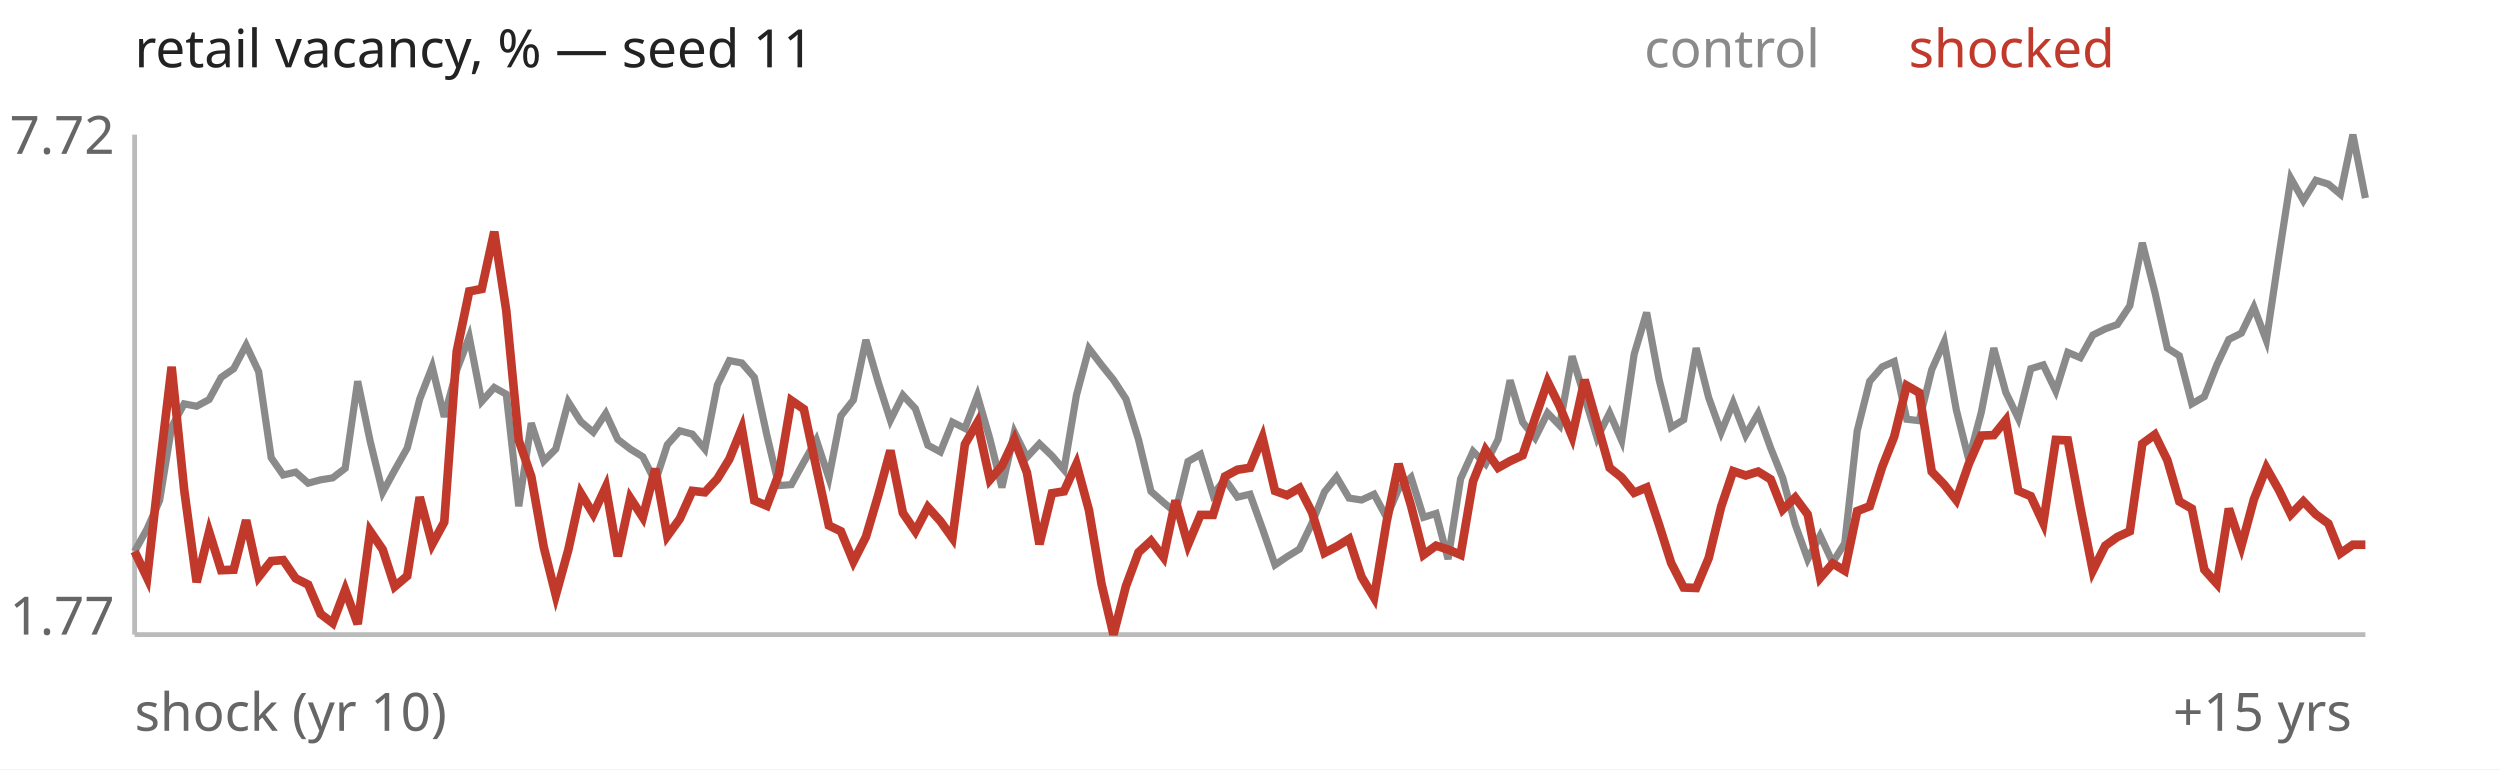
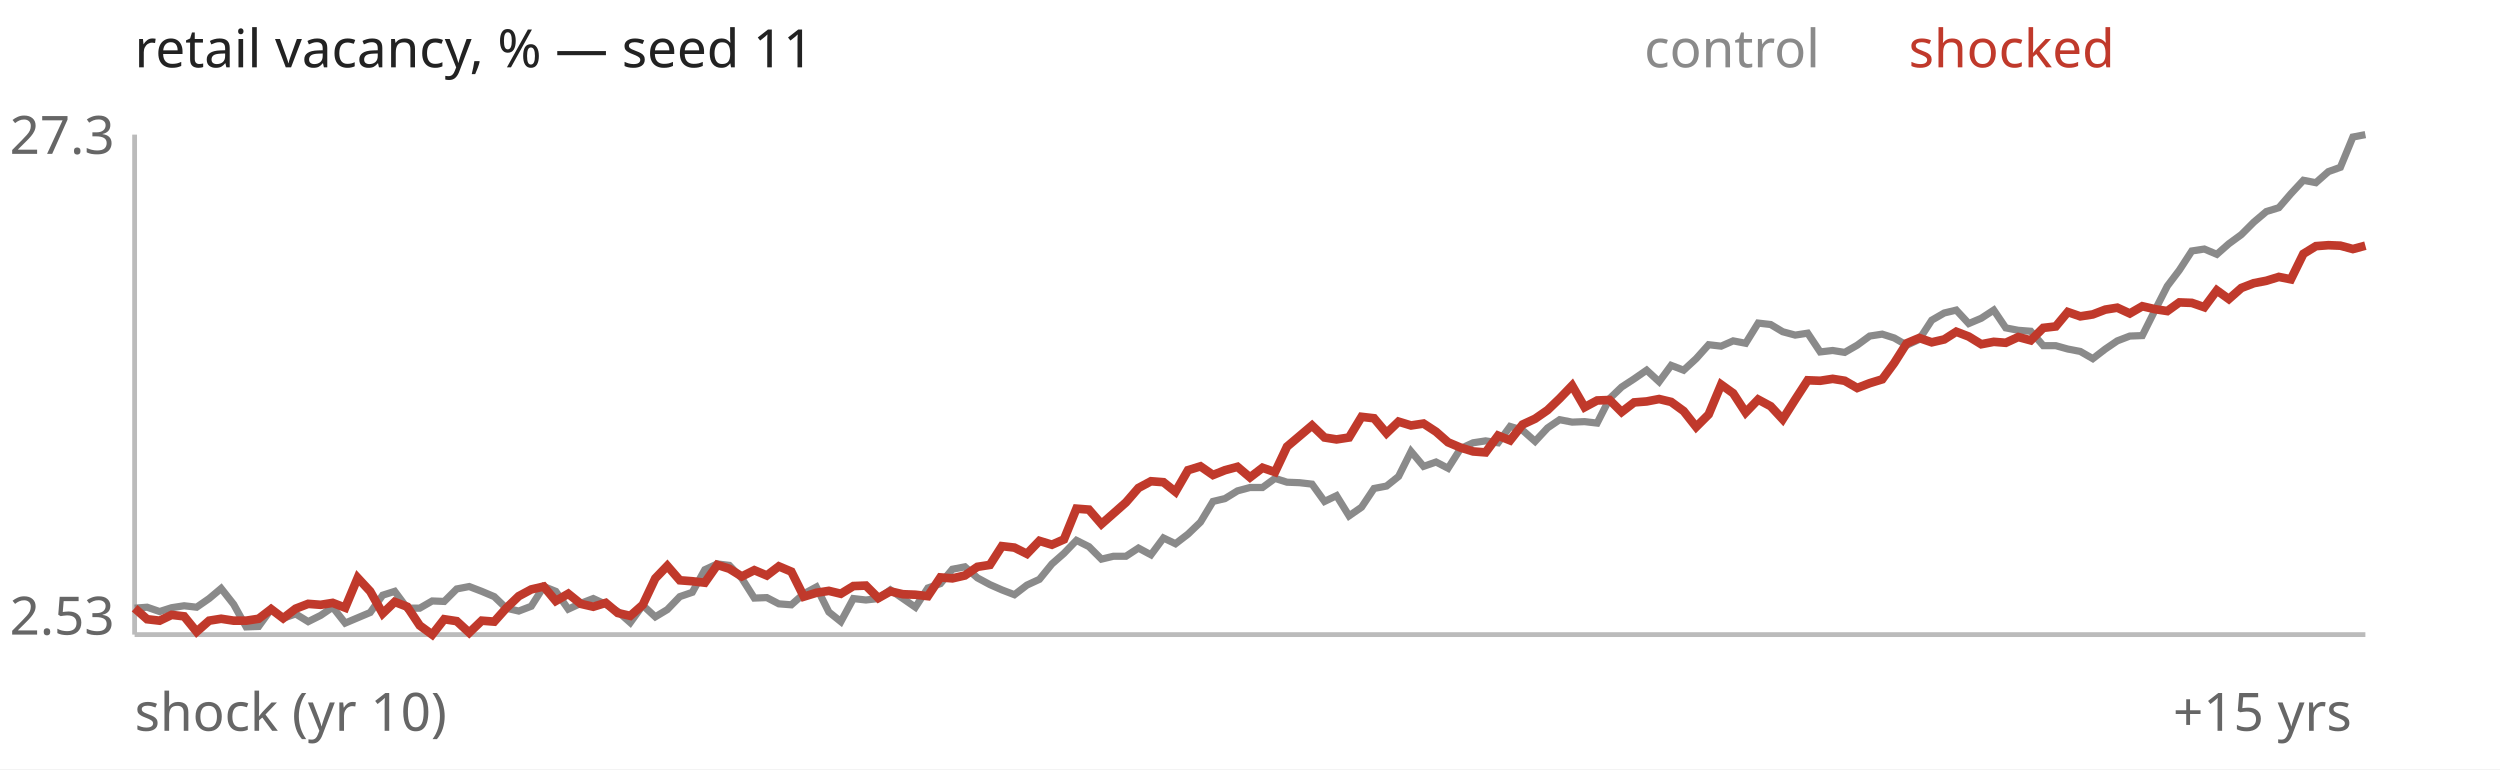
<svg xmlns="http://www.w3.org/2000/svg" width="520" height="160" viewBox="0 0 520 160" font-family="sans-serif" font-size="11">
  <rect width="520" height="160" fill="#fff" />
  <text x="28" y="14" fill="#222">retail vacancy, % — seed 11</text>
  <line x1="28" y1="132" x2="492" y2="132" stroke="#bbb" />
  <line x1="28" y1="28" x2="28" y2="132" stroke="#bbb" />
-   <text x="2" y="32" fill="#666">7.72</text>
-   <text x="2" y="132" fill="#666">1.77</text>
+   <text x="2" y="32" fill="#666">27.3</text>
+   <text x="2" y="132" fill="#666">2.53</text>
  <text x="28" y="152" fill="#666">shock (yr 10)</text>
  <text x="452" y="152" fill="#666">+15 yrs</text>
-   <polyline fill="none" stroke="#8a8a8a" stroke-width="1.5" points="28.0,114.7 30.6,110.0 33.2,104.1 35.7,88.8 38.3,84.0 40.9,84.5 43.5,83.1 46.0,78.5 48.6,76.7 51.2,71.8 53.8,77.3 56.4,95.2 58.9,98.8 61.5,98.2 64.1,100.5 66.7,99.8 69.2,99.4 71.8,97.4 74.4,79.3 77.0,91.8 79.6,102.4 82.1,97.8 84.7,93.2 87.3,83.0 89.9,76.3 92.4,86.7 95.0,77.0 97.6,70.1 100.2,83.5 102.8,80.6 105.3,82.0 107.9,105.3 110.5,88.0 113.1,95.9 115.6,93.4 118.2,83.6 120.8,87.7 123.4,89.9 126.0,86.0 128.5,91.4 131.1,93.4 133.7,95.0 136.3,100.2 138.8,92.5 141.4,89.6 144.0,90.3 146.6,93.4 149.2,80.1 151.7,75.0 154.3,75.5 156.9,78.5 159.5,90.5 162.0,101.0 164.6,100.8 167.2,96.1 169.8,91.5 172.4,99.4 174.9,86.5 177.5,83.2 180.1,70.7 182.7,79.6 185.2,87.4 187.8,82.2 190.4,85.0 193.0,92.6 195.6,94.0 198.1,87.8 200.7,89.1 203.3,82.3 205.9,91.3 208.4,101.4 211.0,89.9 213.6,95.1 216.2,92.3 218.8,94.8 221.3,97.7 223.9,82.2 226.5,72.5 229.1,75.9 231.6,79.0 234.2,83.0 236.8,91.4 239.4,102.2 242.0,104.5 244.5,106.6 247.1,96.0 249.7,94.5 252.3,102.9 254.8,99.7 257.4,103.4 260.0,102.8 262.6,110.0 265.2,117.5 267.7,115.8 270.3,114.2 272.9,108.8 275.5,102.3 278.0,99.2 280.6,103.6 283.2,104.0 285.8,102.8 288.4,107.6 290.9,101.7 293.5,99.3 296.1,107.6 298.7,106.8 301.2,116.3 303.8,99.6 306.4,93.9 309.0,96.5 311.6,91.4 314.1,79.1 316.7,87.8 319.3,91.1 321.9,85.9 324.4,88.5 327.0,74.1 329.6,82.6 332.2,91.1 334.8,85.9 337.3,91.6 339.9,73.7 342.5,65.0 345.1,79.0 347.6,88.9 350.2,87.3 352.8,72.4 355.4,82.7 358.0,89.9 360.5,83.8 363.1,90.5 365.7,86.0 368.3,93.2 370.8,99.4 373.4,109.1 376.0,116.3 378.6,111.4 381.2,117.0 383.7,113.0 386.3,89.6 388.9,79.3 391.5,76.3 394.0,75.2 396.6,87.2 399.2,87.5 401.8,76.9 404.4,71.1 406.9,85.2 409.5,95.6 412.1,85.8 414.7,72.4 417.2,81.6 419.8,87.0 422.4,76.7 425.0,75.9 427.6,81.3 430.1,73.3 432.7,74.4 435.3,69.7 437.9,68.4 440.4,67.5 443.0,63.6 445.6,50.5 448.2,60.7 450.8,72.4 453.3,74.0 455.9,84.0 458.5,82.5 461.1,75.9 463.6,70.6 466.2,69.3 468.8,63.9 471.4,70.8 474.0,53.3 476.5,37.1 479.1,41.7 481.7,37.5 484.3,38.3 486.8,40.4 489.4,28.0 492.0,41.2" />
-   <polyline fill="none" stroke="#c0392b" stroke-width="1.8" points="28.0,114.7 30.6,120.2 33.2,97.3 35.7,76.3 38.3,101.8 40.9,121.1 43.5,110.6 46.0,118.6 48.6,118.5 51.2,108.2 53.8,120.0 56.4,116.7 58.9,116.5 61.5,120.3 64.1,121.6 66.7,127.7 69.2,129.6 71.8,122.7 74.4,129.8 77.0,110.5 79.6,114.3 82.1,122.0 84.7,119.8 87.3,103.4 89.9,113.2 92.4,108.6 95.0,73.1 97.6,60.6 100.2,60.1 102.8,48.2 105.3,64.6 107.9,91.6 110.5,99.1 113.1,113.8 115.6,123.8 118.2,114.4 120.8,102.6 123.4,106.9 126.0,101.3 128.5,115.7 131.1,103.6 133.7,107.6 136.3,97.5 138.8,111.5 141.4,107.9 144.0,102.1 146.6,102.4 149.2,99.6 151.7,95.5 154.3,89.1 156.9,104.1 159.5,105.2 162.0,98.6 164.6,83.3 167.2,85.1 169.8,97.3 172.4,109.3 174.9,110.5 177.5,116.8 180.1,111.7 182.7,102.9 185.2,93.7 187.8,106.7 190.4,110.5 193.0,105.5 195.6,108.4 198.1,111.9 200.7,92.4 203.3,87.9 205.9,99.8 208.4,96.9 211.0,91.4 213.6,98.3 216.2,113.2 218.8,102.6 221.3,102.2 223.9,96.5 226.5,106.1 229.1,121.4 231.6,132.0 234.2,121.9 236.8,114.9 239.4,112.5 242.0,115.9 244.5,104.1 247.1,113.3 249.7,107.1 252.3,107.1 254.8,99.1 257.4,97.7 260.0,97.3 262.6,91.0 265.2,102.1 267.7,103.0 270.3,101.5 272.9,106.6 275.5,115.0 278.0,113.7 280.6,112.1 283.2,120.0 285.8,124.3 288.4,108.6 290.9,96.5 293.5,105.2 296.1,115.4 298.7,113.5 301.2,114.3 303.8,115.4 306.4,100.1 309.0,93.6 311.6,97.3 314.1,95.9 316.7,94.7 319.3,87.0 321.9,79.4 324.4,84.5 327.0,90.8 329.6,79.0 332.2,88.1 334.8,97.3 337.3,99.3 339.9,102.5 342.5,101.4 345.1,109.2 347.6,117.1 350.2,122.2 352.8,122.3 355.4,116.1 358.0,105.4 360.5,98.0 363.1,98.9 365.7,98.1 368.3,99.7 370.8,106.0 373.4,103.5 376.0,107.0 378.6,120.2 381.2,117.2 383.7,118.7 386.3,106.3 388.9,105.3 391.5,97.1 394.0,90.8 396.6,80.2 399.2,81.7 401.8,98.1 404.4,100.8 406.9,104.0 409.5,96.5 412.1,90.6 414.7,90.5 417.2,87.4 419.8,102.1 422.4,103.2 425.0,108.8 427.6,91.5 430.1,91.6 432.7,105.5 435.3,118.7 437.9,113.5 440.4,111.7 443.0,110.5 445.6,92.3 448.2,90.4 450.8,95.7 453.3,104.3 455.9,105.8 458.5,118.5 461.1,121.4 463.6,105.8 466.2,113.6 468.8,103.9 471.4,97.3 474.0,101.9 476.5,107.0 479.1,104.3 481.7,107.0 484.3,108.9 486.8,115.1 489.4,113.3 492.0,113.3" />
+   <polyline fill="none" stroke="#8a8a8a" stroke-width="1.5" points="28.0,126.5 30.6,126.3 33.2,127.2 35.7,126.4 38.3,126.0 40.9,126.3 43.5,124.5 46.0,122.4 48.6,125.7 51.2,130.4 53.8,130.3 56.4,126.7 58.9,128.6 61.5,127.7 64.1,129.3 66.7,128.0 69.2,126.3 71.8,129.6 74.4,128.5 77.0,127.4 79.6,123.8 82.1,123.0 84.7,126.5 87.3,126.5 89.9,125.0 92.4,125.1 95.0,122.5 97.6,122.0 100.2,123.0 102.8,124.1 105.3,126.5 107.9,127.1 110.5,126.1 113.1,122.0 115.6,123.0 118.2,126.7 120.8,125.5 123.4,124.5 126.0,125.7 128.5,127.2 131.1,129.5 133.7,125.9 136.3,128.3 138.8,126.8 141.4,124.1 144.0,123.2 146.6,118.5 149.2,117.3 151.7,117.6 154.3,120.3 156.9,124.4 159.5,124.3 162.0,125.6 164.6,125.8 167.2,123.5 169.8,122.1 172.4,127.3 174.9,129.3 177.5,124.5 180.1,124.8 182.7,124.5 185.2,122.7 187.8,124.5 190.4,126.3 193.0,122.3 195.6,121.4 198.1,118.4 200.7,117.9 203.3,120.2 205.9,121.6 208.4,122.7 211.0,123.7 213.6,121.7 216.2,120.5 218.8,117.3 221.3,115.1 223.9,112.4 226.5,113.7 229.1,116.3 231.6,115.7 234.2,115.7 236.8,114.0 239.4,115.4 242.0,111.9 244.5,113.1 247.1,111.1 249.7,108.6 252.3,104.3 254.8,103.7 257.4,102.1 260.0,101.4 262.6,101.4 265.2,99.5 267.7,100.3 270.3,100.4 272.9,100.7 275.5,104.3 278.0,103.1 280.6,107.3 283.2,105.5 285.8,101.6 288.4,101.1 290.9,99.1 293.5,93.9 296.1,97.0 298.7,96.1 301.2,97.4 303.8,93.3 306.4,92.1 309.0,91.7 311.6,92.1 314.1,88.7 316.7,89.5 319.3,91.8 321.9,89.0 324.4,87.3 327.0,87.8 329.6,87.7 332.2,88.0 334.8,82.9 337.3,80.5 339.9,78.8 342.5,77.0 345.1,79.4 347.6,76.0 350.2,77.0 352.8,74.6 355.4,71.7 358.0,72.0 360.5,70.9 363.1,71.4 365.7,67.2 368.3,67.5 370.8,69.0 373.4,69.7 376.0,69.3 378.6,73.2 381.2,72.9 383.7,73.3 386.3,71.8 388.9,69.9 391.5,69.5 394.0,70.3 396.6,71.8 399.2,70.6 401.8,66.6 404.4,65.1 406.9,64.5 409.5,67.3 412.1,66.2 414.7,64.5 417.2,68.2 419.8,68.7 422.4,68.9 425.0,71.9 427.6,71.9 430.1,72.6 432.7,73.1 435.3,74.6 437.9,72.6 440.4,70.9 443.0,69.9 445.6,69.8 448.2,64.6 450.8,59.5 453.3,56.2 455.9,52.2 458.5,51.8 461.1,52.9 463.6,50.7 466.2,48.8 468.8,46.2 471.4,44.0 474.0,43.2 476.5,40.3 479.1,37.5 481.7,38.0 484.3,35.7 486.8,34.8 489.4,28.5 492.0,28.0" />
+   <polyline fill="none" stroke="#c0392b" stroke-width="1.8" points="28.0,126.5 30.6,128.8 33.2,129.1 35.7,127.9 38.3,128.2 40.9,131.4 43.5,129.1 46.0,128.7 48.6,129.1 51.2,129.1 53.8,128.7 56.4,126.7 58.9,128.6 61.5,126.6 64.1,125.6 66.7,125.8 69.2,125.4 71.8,126.4 74.4,120.2 77.0,123.0 79.6,127.6 82.1,125.2 84.7,126.2 87.3,130.1 89.9,132.0 92.4,128.8 95.0,129.2 97.6,131.6 100.2,129.1 102.8,129.3 105.3,126.5 107.9,124.0 110.5,122.6 113.1,122.0 115.6,125.0 118.2,123.5 120.8,125.6 123.4,126.2 126.0,125.4 128.5,127.5 131.1,128.1 133.7,125.8 136.3,120.3 138.8,117.7 141.4,120.7 144.0,120.9 146.6,121.2 149.2,117.5 151.7,118.3 154.3,119.9 156.9,118.6 159.5,119.7 162.0,117.8 164.6,118.9 167.2,124.1 169.8,123.3 172.4,122.9 174.9,123.5 177.5,121.9 180.1,121.8 182.7,124.4 185.2,123.0 187.8,123.6 190.4,123.7 193.0,124.0 195.6,120.1 198.1,120.3 200.7,119.7 203.3,117.9 205.9,117.5 208.4,113.6 211.0,113.9 213.6,115.2 216.2,112.5 218.8,113.3 221.3,112.2 223.9,105.8 226.5,106.0 229.1,109.0 231.6,106.8 234.2,104.5 236.8,101.5 239.4,100.1 242.0,100.3 244.5,102.3 247.1,97.8 249.7,97.0 252.3,98.8 254.8,97.8 257.4,97.1 260.0,99.3 262.6,97.3 265.2,98.2 267.7,92.9 270.3,90.7 272.9,88.5 275.5,91.0 278.0,91.4 280.6,91.0 283.2,86.7 285.8,87.0 288.4,90.1 290.9,87.7 293.5,88.5 296.1,88.1 298.7,89.8 301.2,92.0 303.8,93.1 306.4,93.9 309.0,94.1 311.6,90.6 314.1,91.6 316.7,88.3 319.3,87.1 321.9,85.3 324.4,82.9 327.0,80.2 329.6,84.7 332.2,83.3 334.8,83.2 337.3,85.7 339.9,83.7 342.5,83.5 345.1,83.0 347.6,83.6 350.2,85.5 352.8,88.8 355.4,86.2 358.0,80.0 360.5,81.8 363.1,85.8 365.7,83.1 368.3,84.5 370.8,87.2 373.4,83.1 376.0,79.1 378.6,79.2 381.2,78.8 383.7,79.2 386.3,80.7 388.9,79.7 391.5,78.9 394.0,75.5 396.6,71.4 399.2,70.3 401.8,71.2 404.4,70.6 406.9,69.0 409.5,70.0 412.1,71.6 414.7,71.1 417.2,71.3 419.8,70.1 422.4,70.8 425.0,68.2 427.6,67.9 430.1,64.9 432.7,65.8 435.3,65.4 437.9,64.4 440.4,64.0 443.0,65.2 445.6,63.7 448.2,64.3 450.8,64.7 453.3,62.9 455.9,63.0 458.5,63.9 461.1,60.4 463.6,62.2 466.2,59.9 468.8,58.9 471.4,58.4 474.0,57.6 476.5,58.1 479.1,52.8 481.7,51.2 484.3,51.0 486.8,51.1 489.4,51.8 492.0,51.1" />
  <text x="342" y="14" fill="#8a8a8a">control</text>
  <text x="397" y="14" fill="#c0392b">shocked</text>
</svg>
